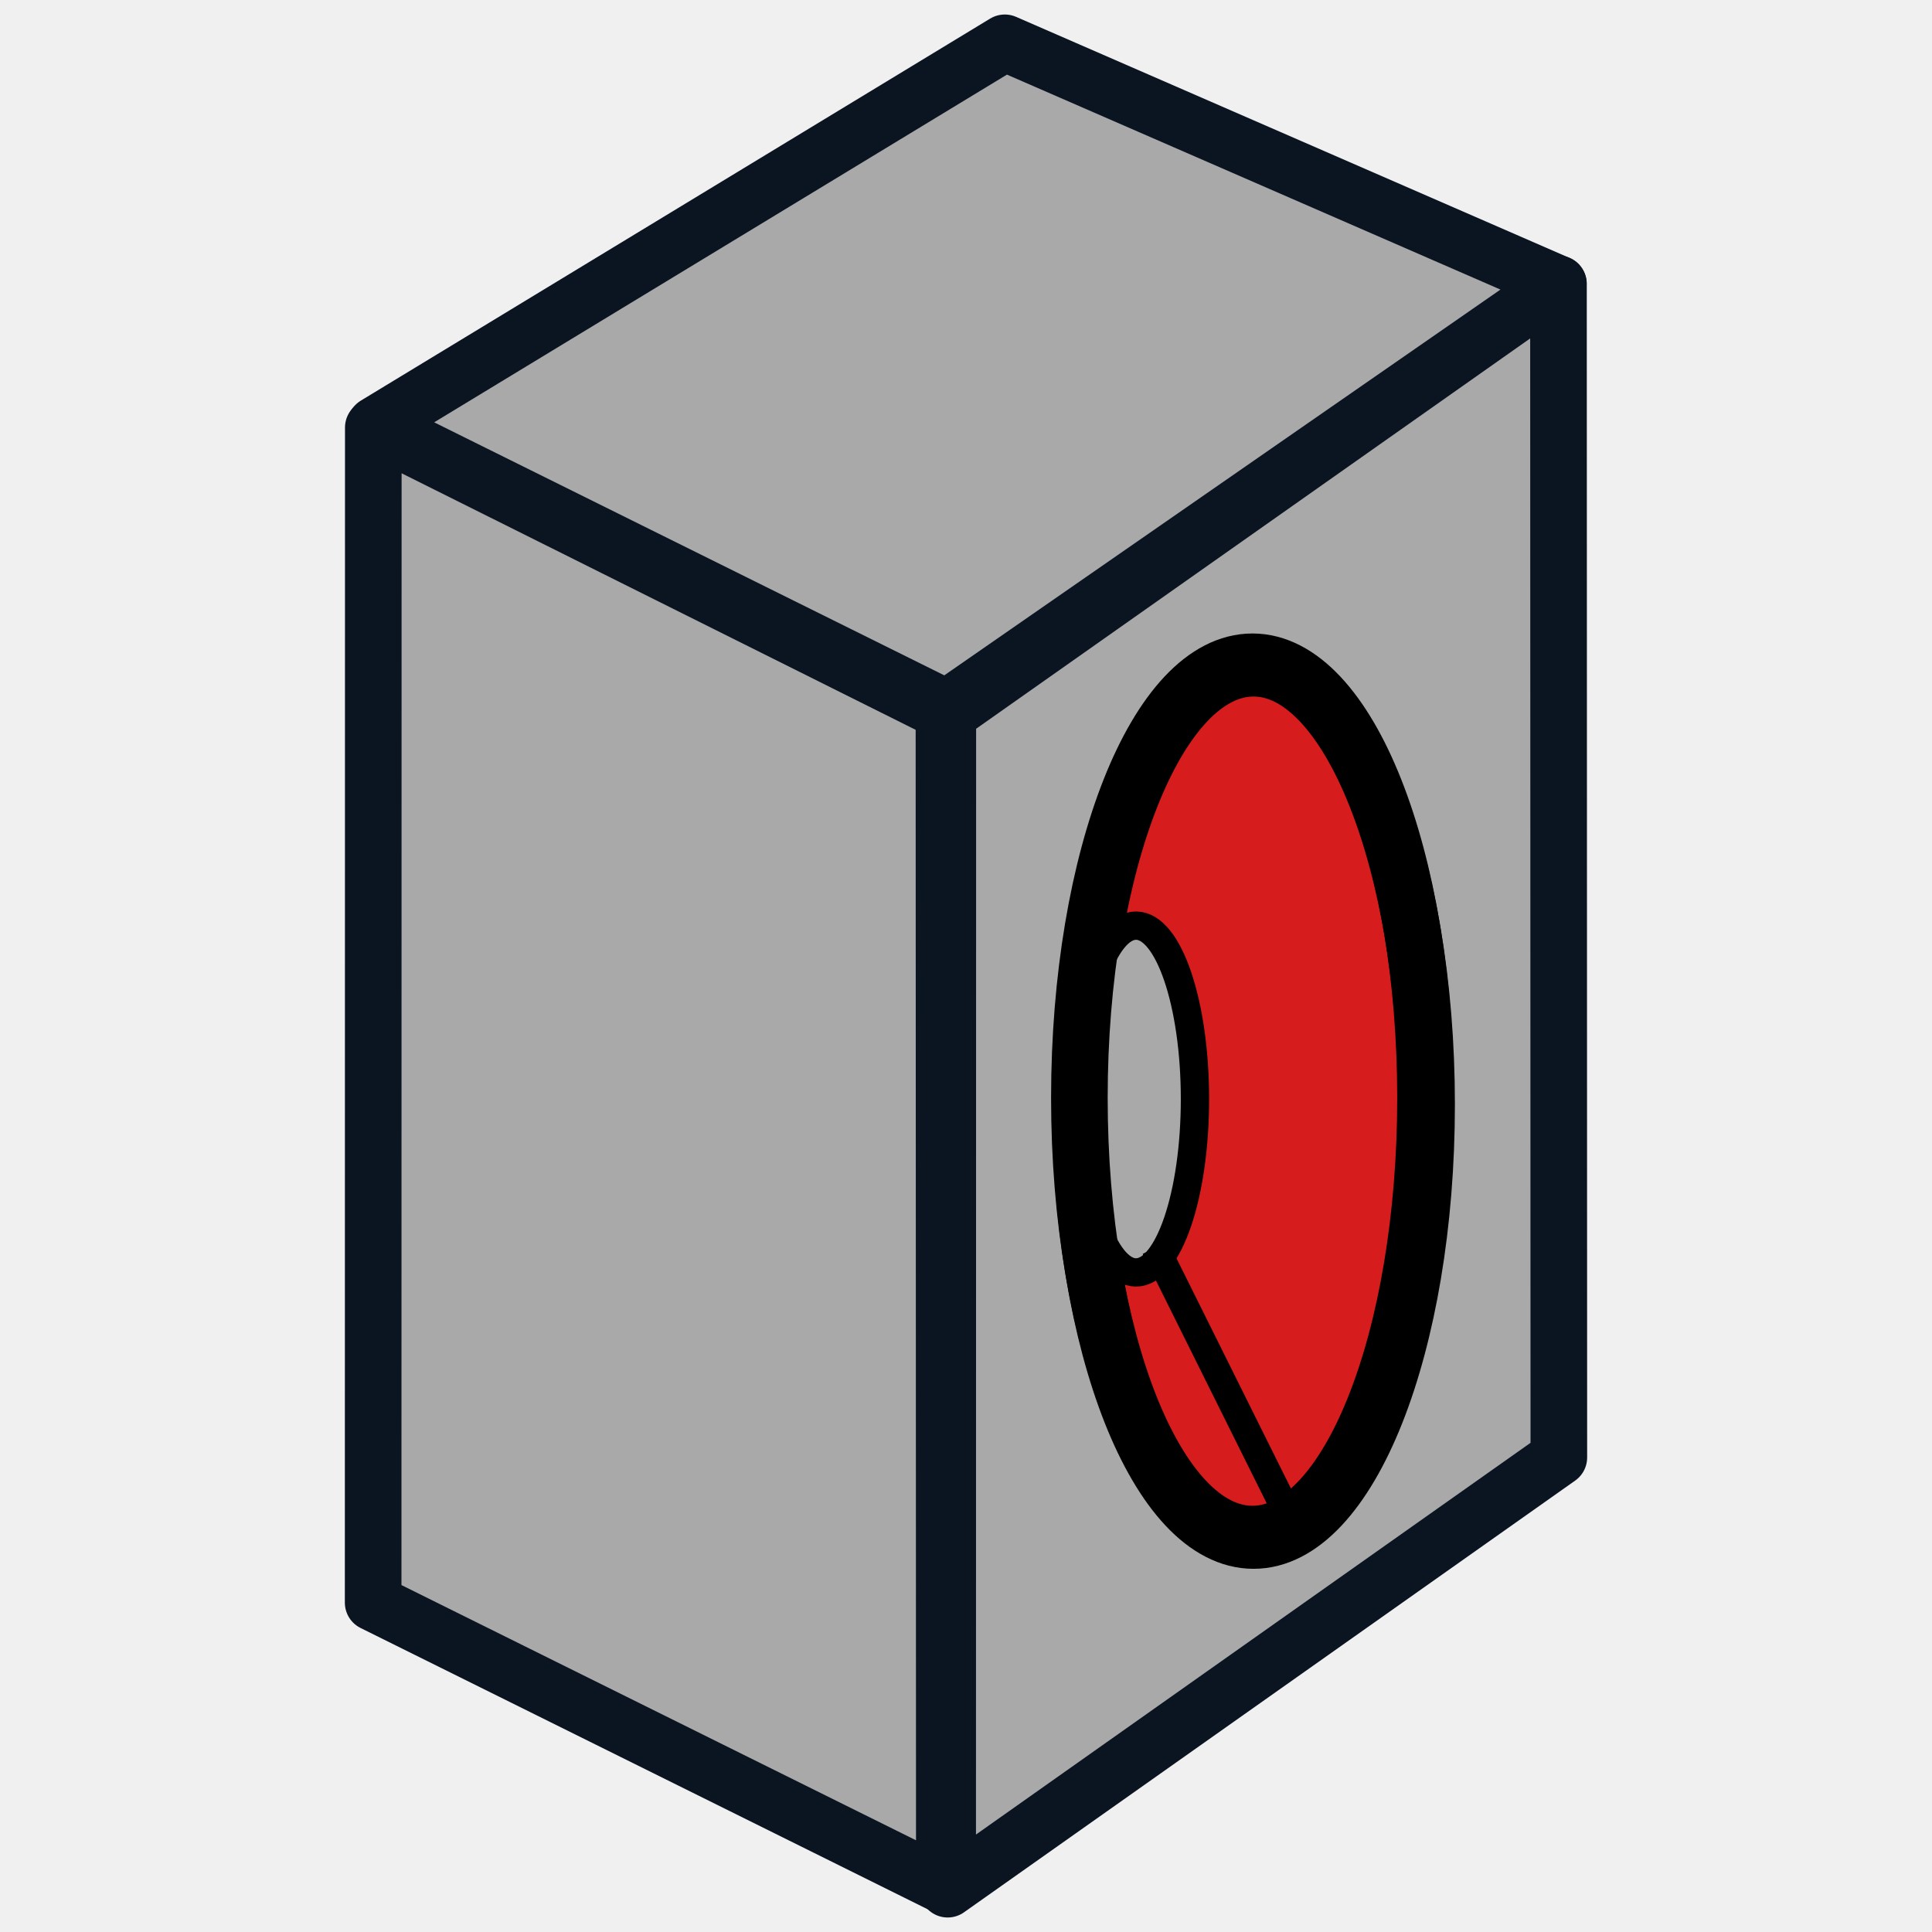
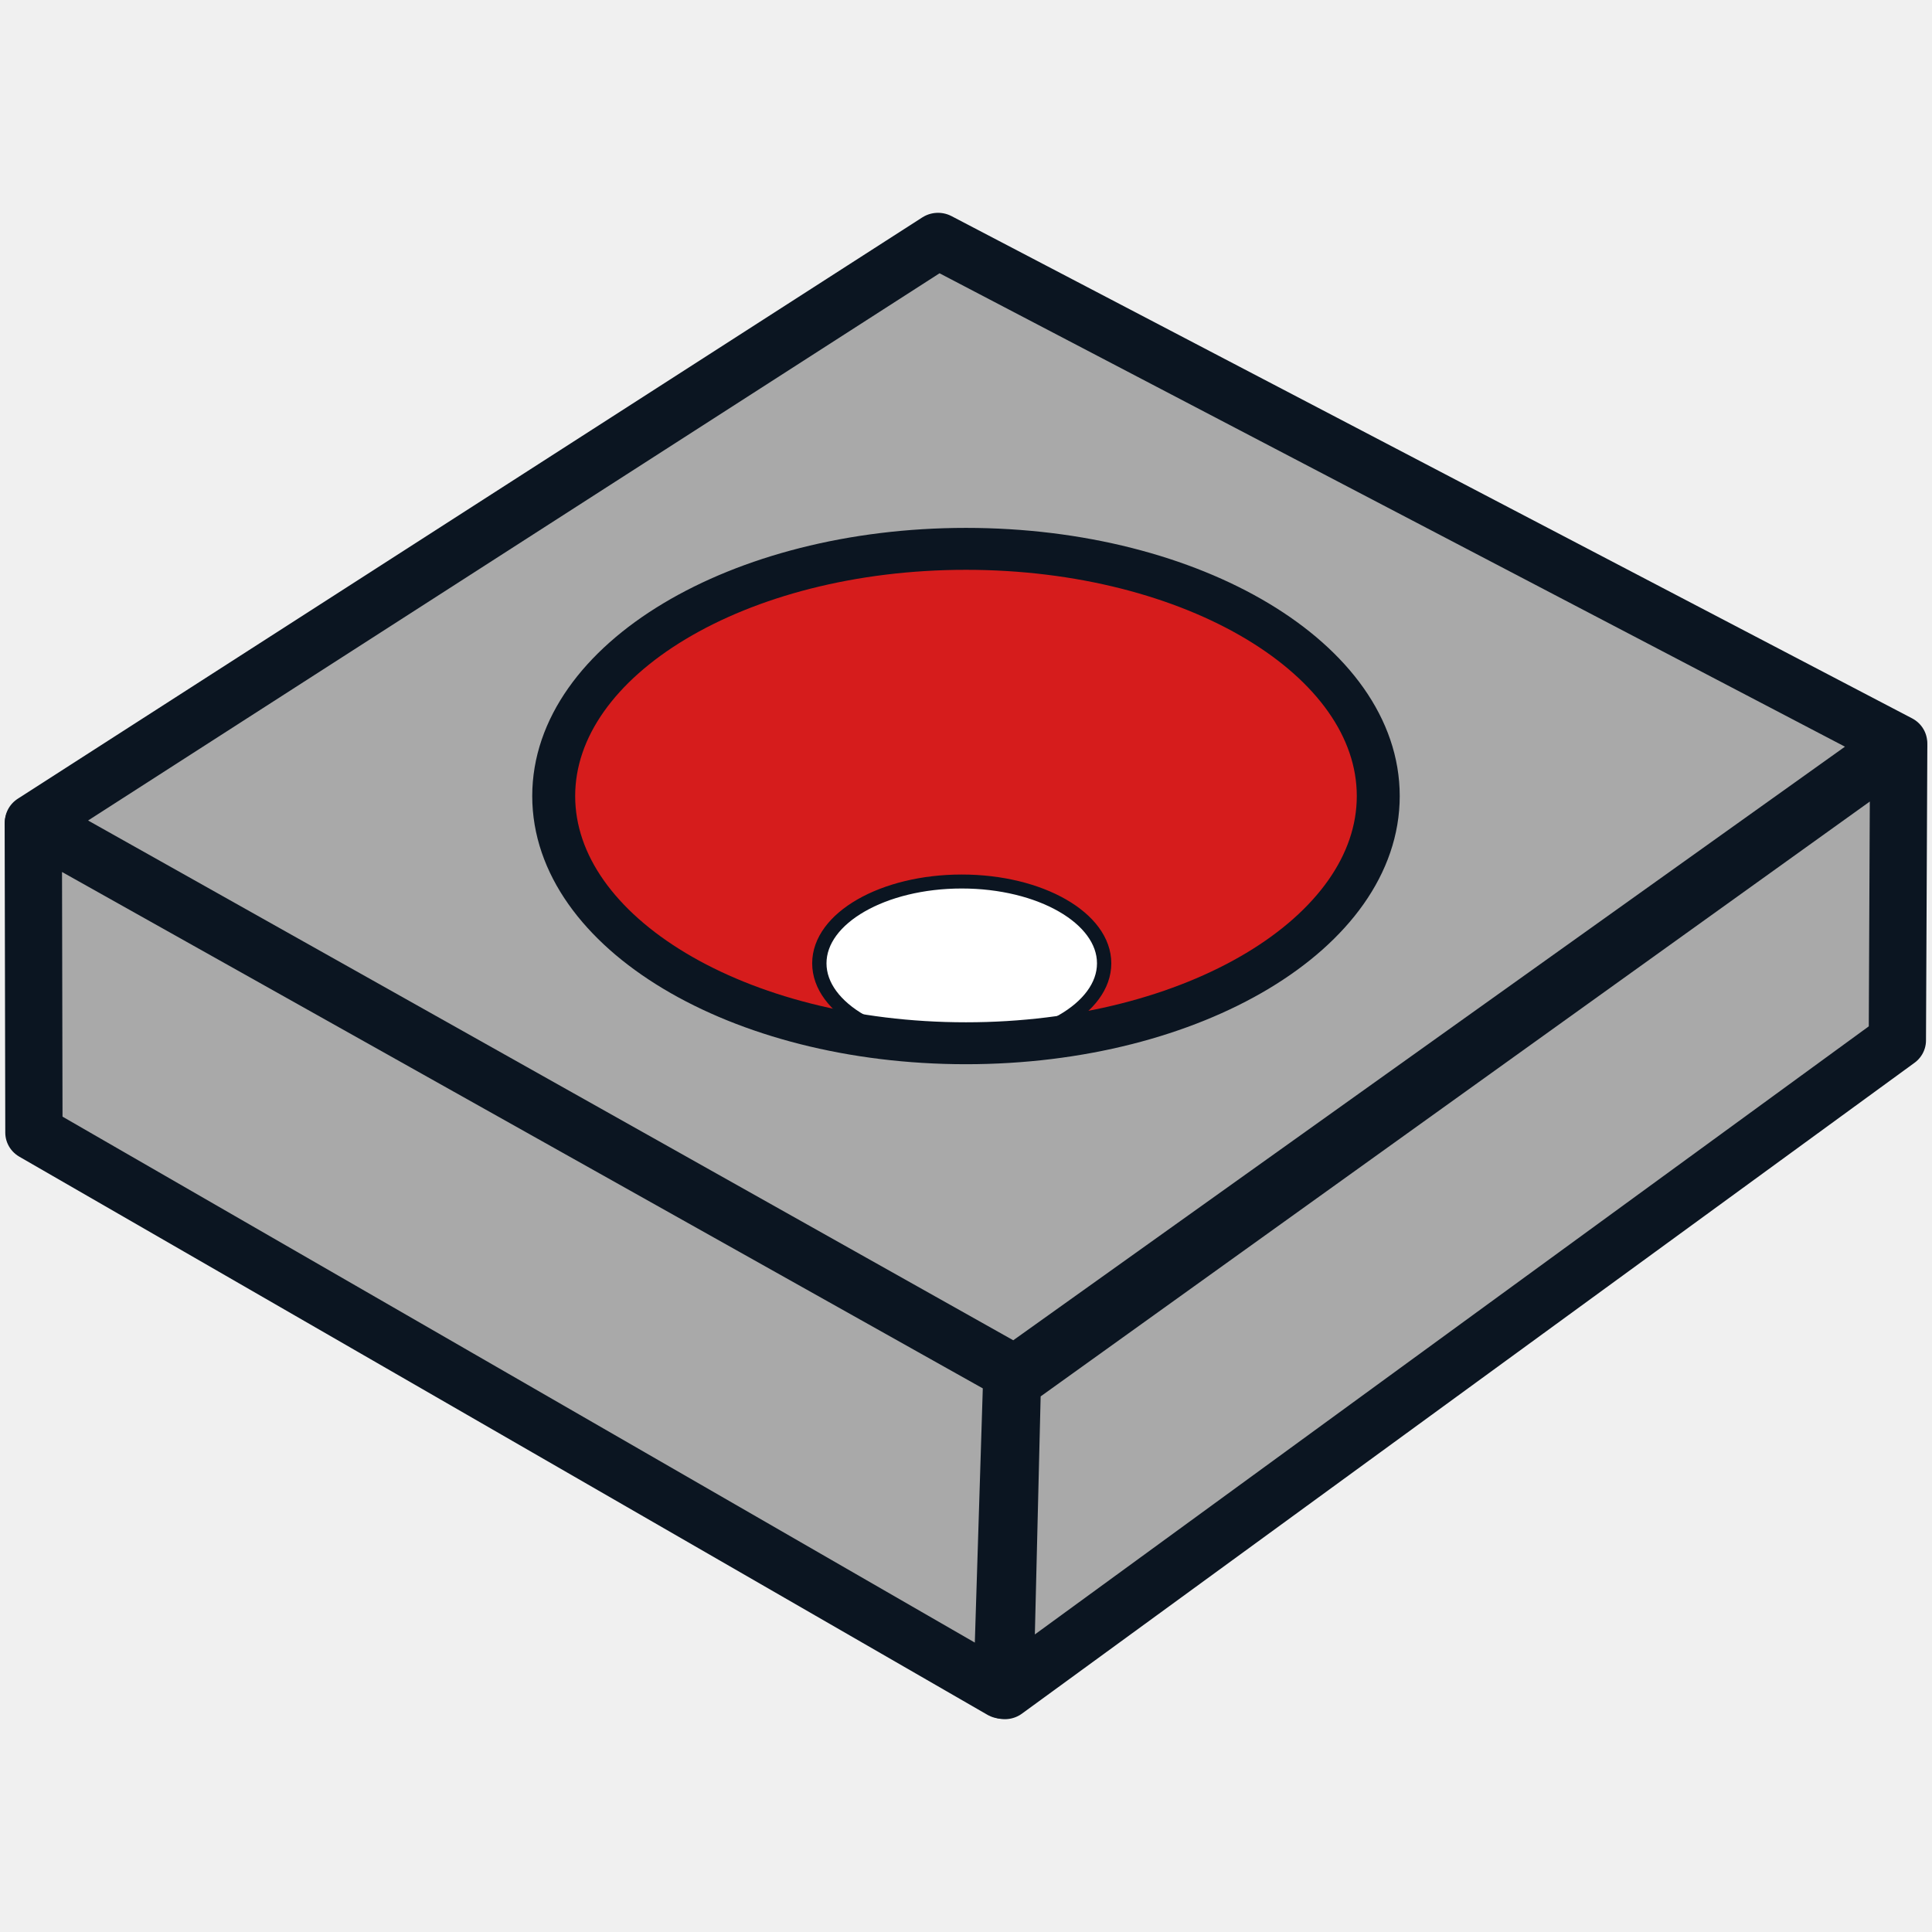
- <svg xmlns="http://www.w3.org/2000/svg" xmlns:xlink="http://www.w3.org/1999/xlink" width="68.267" height="68.267" id="svg3559" version="1.1" viewBox="0 0 64 64">
+ <svg xmlns="http://www.w3.org/2000/svg" xmlns:xlink="http://www.w3.org/1999/xlink" width="68.267" height="68.267" id="svg3559" version="1.1" viewBox="0 0 64 64" xml:space="preserve">
  <defs id="defs3561">
    <linearGradient id="linearGradient4383">
      <stop style="stop-color:#3465a4;stop-opacity:1" offset="0" id="stop4385" />
      <stop style="stop-color:#729fcf;stop-opacity:1" offset="1" id="stop4387" />
    </linearGradient>
    <linearGradient xlink:href="#linearGradient4383" id="linearGradient4389" x1="20.244" y1="37.588" x2="17.244" y2="27.588" gradientUnits="userSpaceOnUse" gradientTransform="translate(-1.243533,-2.588112)" />
    <linearGradient xlink:href="#linearGradient4383-3" id="linearGradient4389-0" x1="27.244" y1="54.588" x2="21.244" y2="30.588" gradientUnits="userSpaceOnUse" gradientTransform="translate(-1.243533,-2.588112)" />
    <linearGradient id="linearGradient4383-3">
      <stop style="stop-color:#3465a4;stop-opacity:1" offset="0" id="stop4385-1" />
      <stop style="stop-color:#729fcf;stop-opacity:1" offset="1" id="stop4387-2" />
    </linearGradient>
    <linearGradient xlink:href="#linearGradient4393-9" id="linearGradient4399-7" x1="48.714" y1="45.586" x2="40.714" y2="24.586" gradientUnits="userSpaceOnUse" gradientTransform="translate(1.285649,1.414214)" />
    <linearGradient id="linearGradient4393-9">
      <stop style="stop-color:#204a87;stop-opacity:1" offset="0" id="stop4395-8" />
      <stop style="stop-color:#3465a4;stop-opacity:1" offset="1" id="stop4397-1" />
    </linearGradient>
  </defs>
-   <g id="layer1" transform="matrix(1.241857,0,0,1.241857,-17.08455,-20.24377)">
+   <g id="layer1" transform="matrix(1.482229,0,0,1.447234,-30.51189,-30.86645)">
    <g id="layer1-5" transform="translate(12.63409,-10.3519)">
-       <path style="fill:#a9a9a9;fill-opacity:1;fill-rule:nonzero;stroke:#0b1521;stroke-width:1.51;stroke-linejoin:round;stroke-miterlimit:4;stroke-dasharray:none" d="m 26.402,77.047 0.004,-31.346 16.289,-11.476 0.01,31.306 z" id="path4403-3" />
-       <path style="fill:#a9a9a9;fill-opacity:1;fill-rule:nonzero;stroke:#0b1521;stroke-width:1.51;stroke-linejoin:round;stroke-miterlimit:4;stroke-dasharray:none" d="M 11.14,37.985 27.926,27.795 42.691,34.226 26.376,45.542 Z" id="path1" />
-       <path style="fill:#a9a9a9;fill-opacity:1;fill-rule:nonzero;stroke:#0b1521;stroke-width:1.51;stroke-linejoin:round;stroke-miterlimit:4;stroke-dasharray:none" d="m 11.077,69.403 0.004,-31.346 15.222,7.597 0.01,31.306 z" id="path4403" />
+       <path style="fill:#a9a9a9;fill-opacity:1;fill-rule:nonzero;stroke:#0b1521;stroke-width:1.28;stroke-linejoin:round;stroke-miterlimit:4;stroke-dasharray:none" d="M 8.7,50.497 28.915,37.191 50.383,48.687 30.638,63.12 Z" id="path1" />
+       <path style="fill:#a9a9a9;fill-opacity:1;fill-rule:nonzero;stroke:#0b1521;stroke-width:1.28;stroke-linejoin:round;stroke-miterlimit:4;stroke-dasharray:none" d="m 8.709,57.605 -0.014,-7.073 21.872,12.563 -0.223,7.284 z" id="path1-6" />
+       <path style="fill:#a9a9a9;fill-opacity:1;fill-rule:nonzero;stroke:#0b1521;stroke-width:1.28;stroke-linejoin:round;stroke-miterlimit:4;stroke-dasharray:none" d="m 30.408,70.391 0.168,-7.078 19.809,-14.555 -0.03,6.736 z" id="path1-6-5" />
    </g>
-     <g id="layer2" transform="matrix(1.26443,0,0,1.26443,-13.49711,-10.76454)">
-       <ellipse style="fill:#d61c1c;fill-opacity:1;stroke:#000000;stroke-width:1.194;stroke-dasharray:none" id="path3" cx="31.792" cy="59.662" ry="9.201" rx="3.651" transform="translate(16.20765,-14.95836)" />
-       <ellipse style="fill:#a9a9a9;fill-opacity:1;stroke:#000000;stroke-width:0.597;stroke-dasharray:none" id="path3-6" cx="45.521" cy="44.591" ry="3.658" rx="1.243" />
-       <path style="fill:#d61c1c;fill-opacity:1;stroke:#000000;stroke-width:0.597;stroke-dasharray:none" d="M 32.851,68.979 29.721,62.683 Z" id="path4" transform="translate(16.20765,-14.95836)" />
-       <ellipse style="fill:none;fill-opacity:1;stroke:#000000;stroke-width:1.194;stroke-dasharray:none" id="path3-5" cy="59.526" cx="31.769" ry="9.201" rx="3.651" transform="translate(16.20765,-14.95836)" />
+     <g id="layer2" transform="matrix(1.26443,0,0,1.26443,-13.68359,-10.95102)">
+       <path d="m 44.281,35.457 c -4.024,9.3e-5 -7.286,2.003 -7.286,4.475 -4.32e-4,2.316 2.877,4.25 6.634,4.458 -1.132,-0.182 -1.932,-0.87 -1.932,-1.661 -7.29e-4,-0.943 1.068,-1.053 2.359,-1.205 1.387,1.04e-4 2.549,0.409 2.548,1.352 -2.39e-4,0.809 -0.722,1.36 -1.886,1.524 3.849,-0.141 6.852,-2.1 6.852,-4.468 -4.29e-4,-2.472 -3.263,-4.475 -7.287,-4.475 z" style="fill:#d61c1c;fill-opacity:1;stroke:none;stroke-width:0.506;stroke-linejoin:round" id="path10" />
+       <ellipse style="fill:#ffffff;fill-opacity:1;stroke:#0b1521;stroke-width:0.253;stroke-linejoin:round;stroke-dasharray:none;stroke-opacity:1" id="path2-5-2" cx="44.101" cy="42.967" rx="2.517" ry="1.481" />
+       <ellipse style="fill:#ffffff;fill-opacity:0;stroke:#0b1521;stroke-width:0.759;stroke-linejoin:round;stroke-dasharray:none;stroke-opacity:1" id="path2-5" cx="44.176" cy="39.939" rx="7.287" ry="4.475" />
    </g>
+     <g id="layer2-0" transform="matrix(1.26443,0,0,1.26443,-27.8802,-2.166823)" />
+     <g id="layer2-8" transform="matrix(1.26443,0,0,1.26443,-12.46425,5.976278)" />
+     <g id="layer2-8-2" transform="matrix(1.26443,0,0,1.26443,1.496501,-3.534366)" />
  </g>
</svg>
